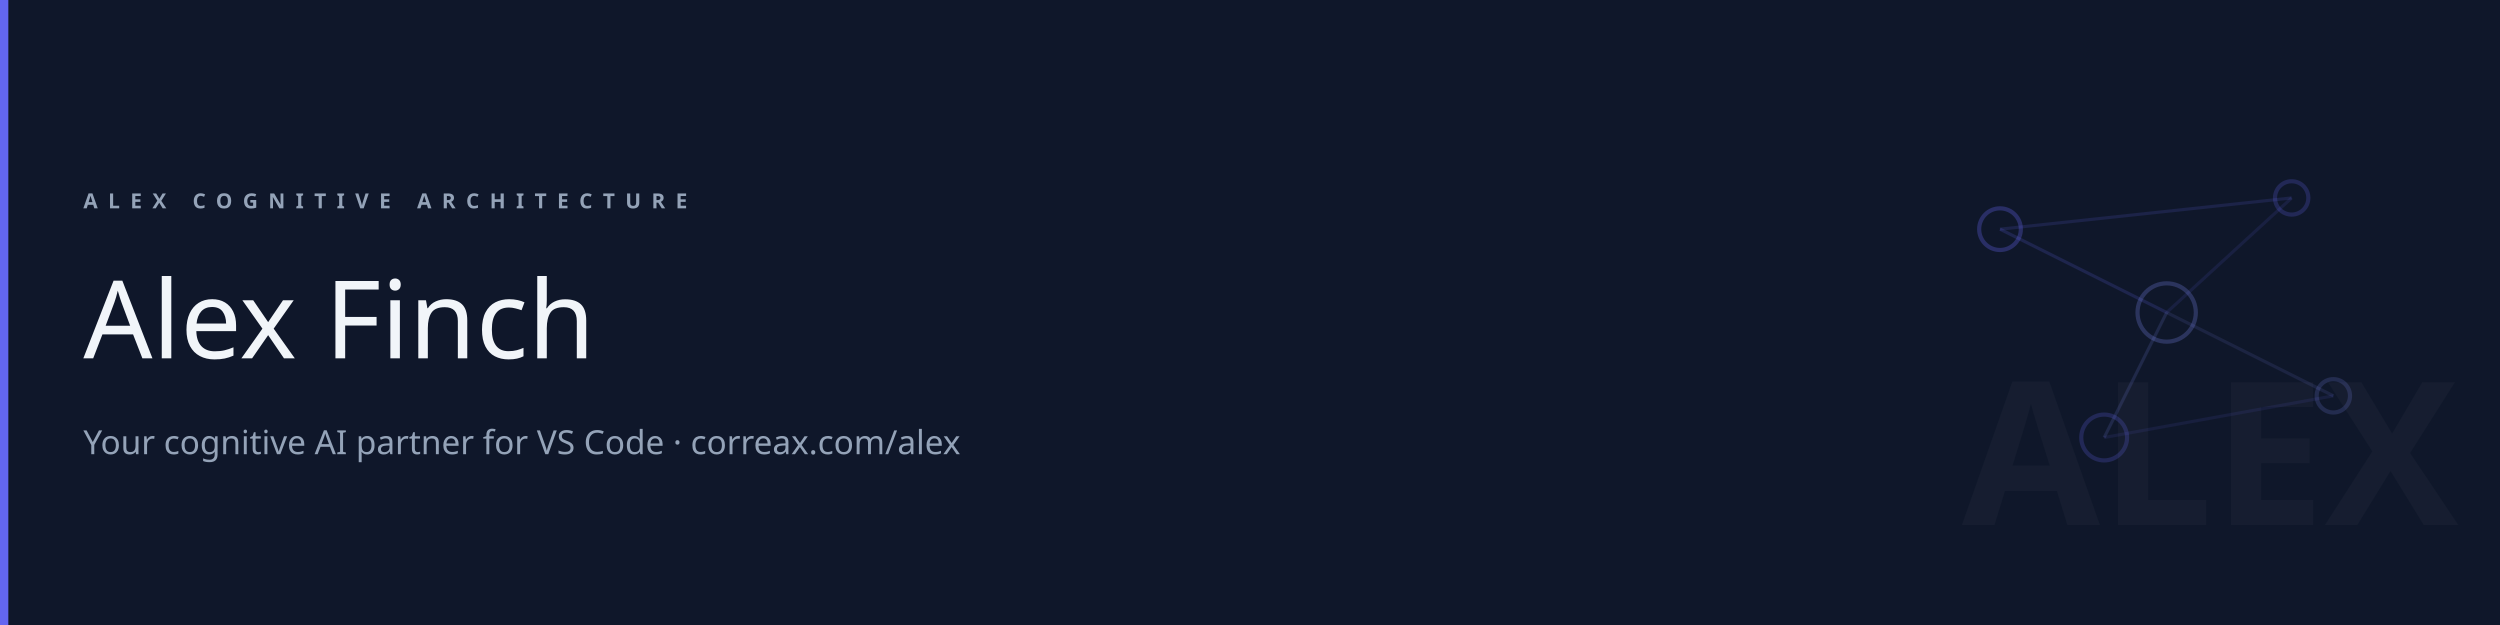
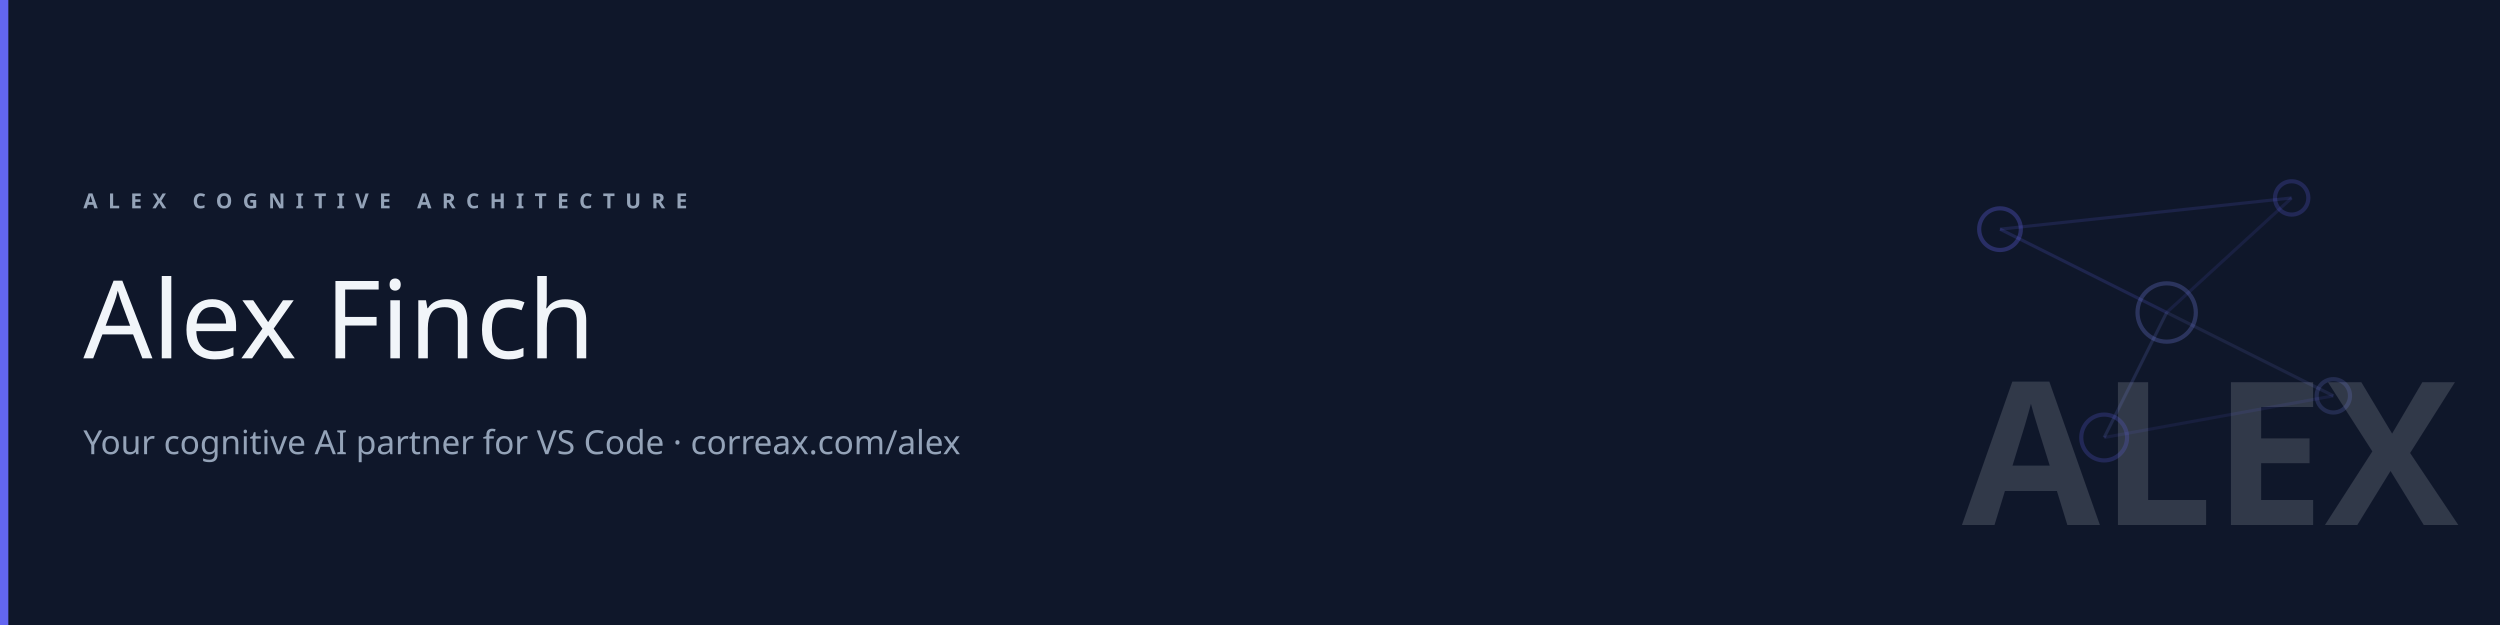
<svg xmlns="http://www.w3.org/2000/svg" viewBox="0 0 1200 300" width="1200" height="300">
  <rect width="1200" height="300" fill="#0f172a" />
  <rect x="0" y="0" width="4" height="300" fill="#6366f1" />
-   <text x="1180" y="252" font-family="'Segoe UI', system-ui, sans-serif" font-size="96" font-weight="700" fill="#f1f5f9" opacity="0.03" text-anchor="end">ALEX</text>
+   <text x="1180" y="252" font-family="'Segoe UI', system-ui, sans-serif" font-size="96" font-weight="700" fill="#f1f5f9" opacity="0.15" text-anchor="end">ALEX</text>
  <line x1="960" y1="110" x2="1040" y2="150" stroke="#6366f1" stroke-width="1.5" opacity="0.18" />
  <line x1="1040" y1="150" x2="1010" y2="210" stroke="#818cf8" stroke-width="1.5" opacity="0.15" />
  <line x1="960" y1="110" x2="1100" y2="95" stroke="#6366f1" stroke-width="1.5" opacity="0.15" />
  <line x1="1100" y1="95" x2="1040" y2="150" stroke="#6366f1" stroke-width="1.5" opacity="0.12" />
  <line x1="1040" y1="150" x2="1120" y2="190" stroke="#818cf8" stroke-width="1.5" opacity="0.12" />
  <line x1="1010" y1="210" x2="1120" y2="190" stroke="#6366f1" stroke-width="1.5" opacity="0.10" />
  <circle cx="960" cy="110" r="10" fill="none" stroke="#6366f1" stroke-width="2" opacity="0.30" />
  <circle cx="1040" cy="150" r="14" fill="none" stroke="#818cf8" stroke-width="2" opacity="0.25" />
  <circle cx="1100" cy="95" r="8" fill="none" stroke="#6366f1" stroke-width="2" opacity="0.22" />
  <circle cx="1010" cy="210" r="11" fill="none" stroke="#6366f1" stroke-width="2" opacity="0.22" />
  <circle cx="1120" cy="190" r="8" fill="none" stroke="#818cf8" stroke-width="2" opacity="0.18" />
  <text x="40" y="100" font-family="'Segoe UI', system-ui, sans-serif" font-size="10" font-weight="600" fill="#94a3b8" letter-spacing="5">ALEX COGNITIVE ARCHITECTURE</text>
  <text x="40" y="172" font-family="'Segoe UI', system-ui, sans-serif" font-size="52" font-weight="300" fill="#f1f5f9">Alex Finch</text>
  <text x="40" y="218" font-family="'Segoe UI', system-ui, sans-serif" font-size="16" font-weight="400" fill="#94a3b8">Your cognitive AI partner for VS Code · correax.com/alex</text>
</svg>
